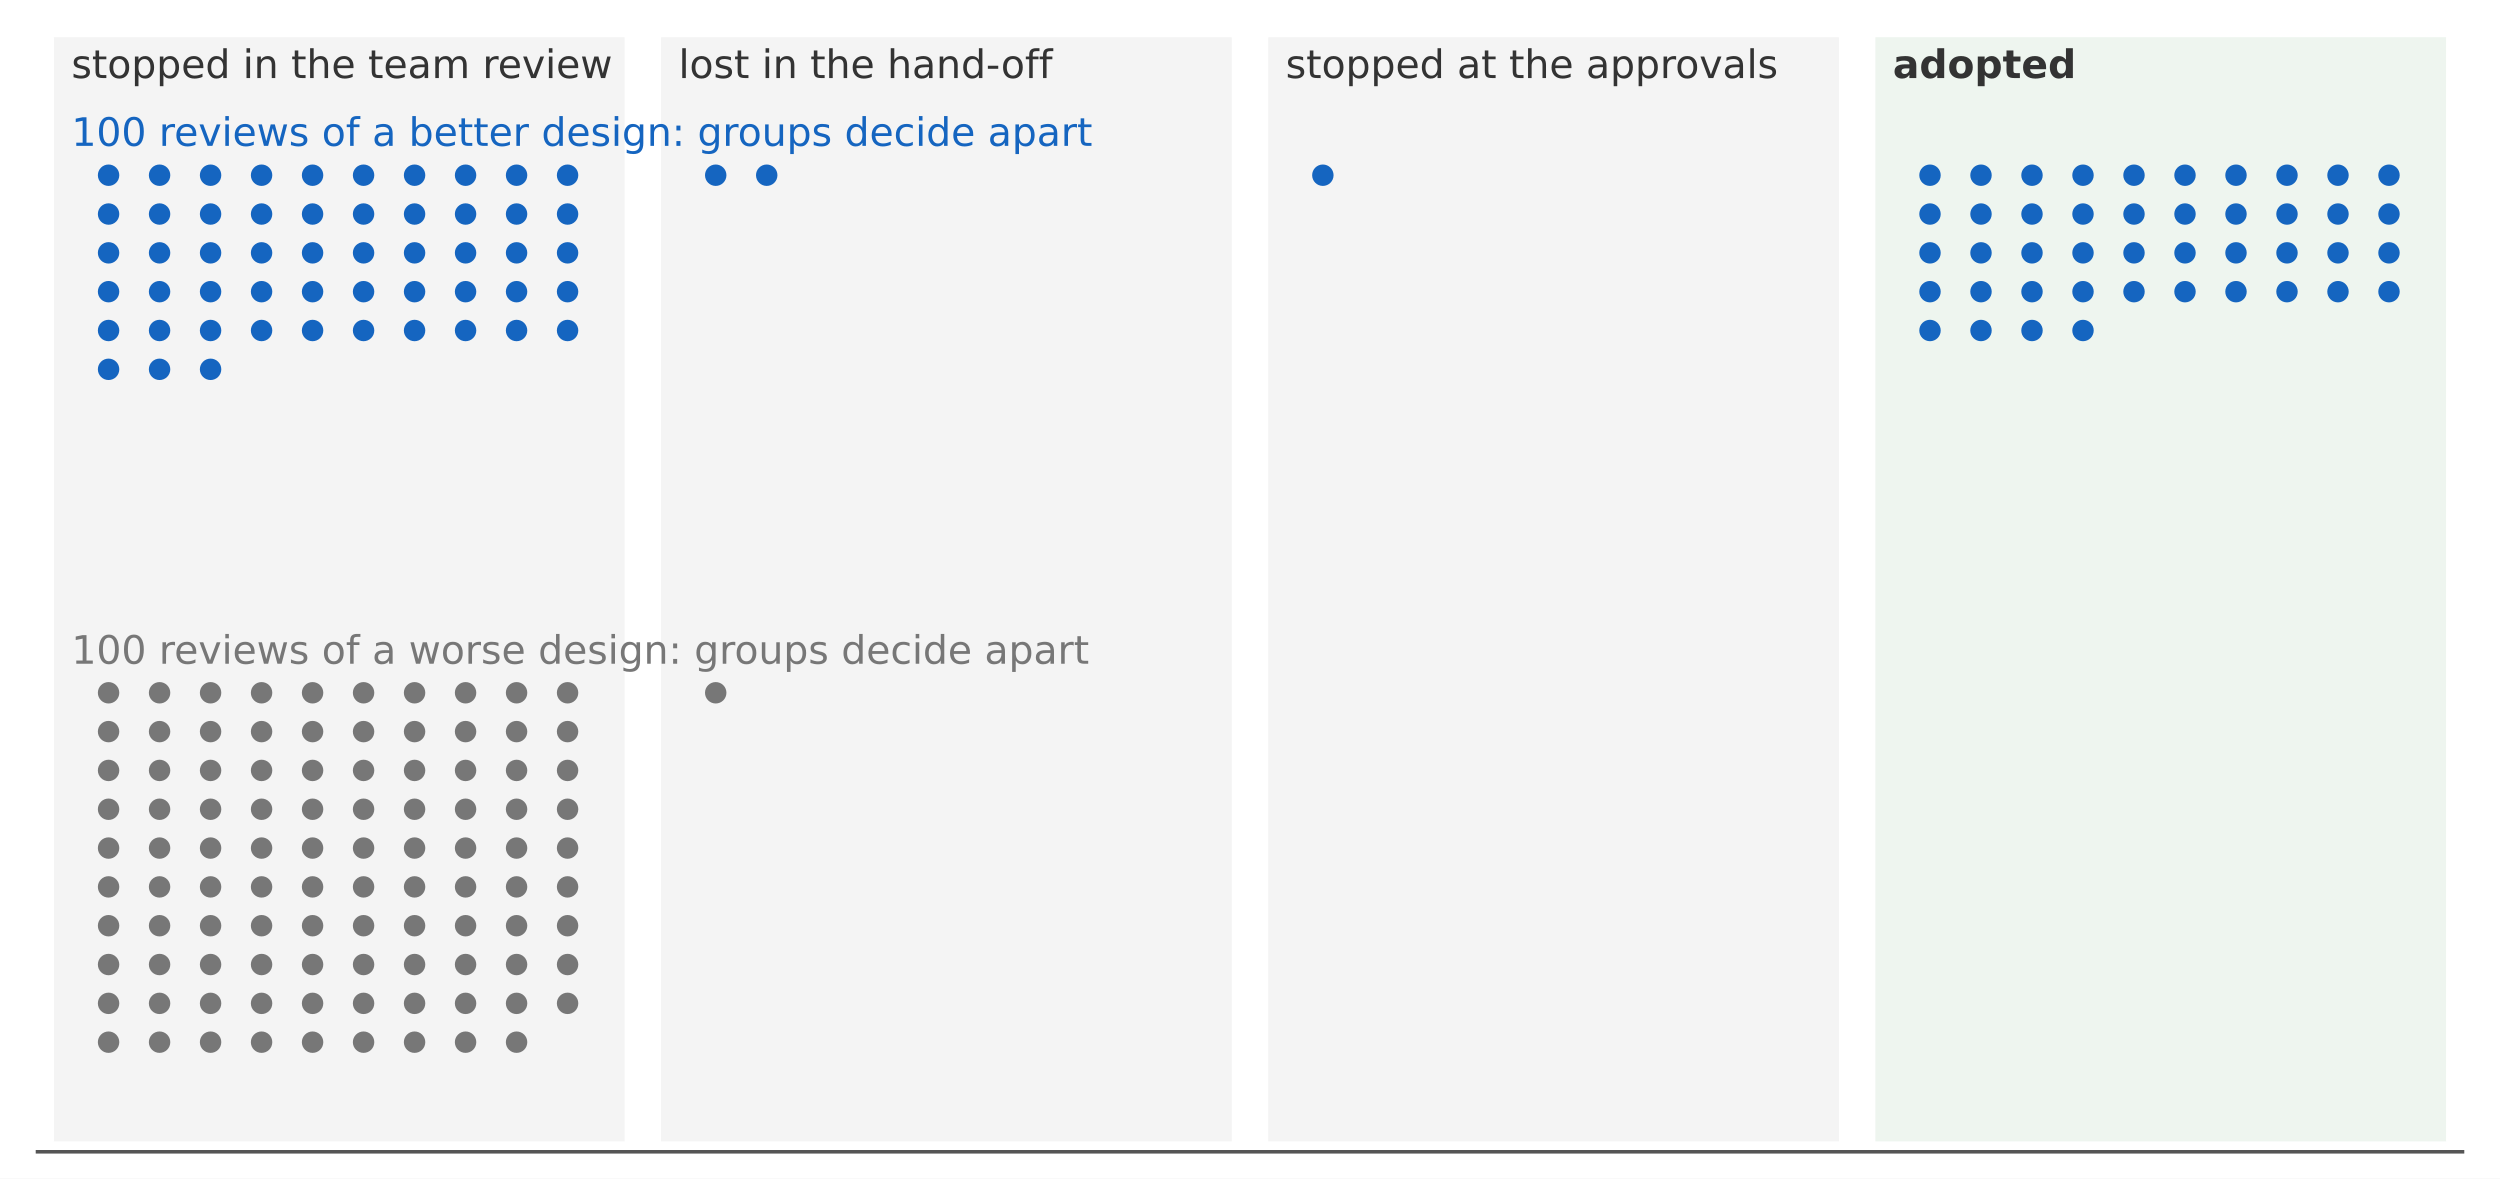
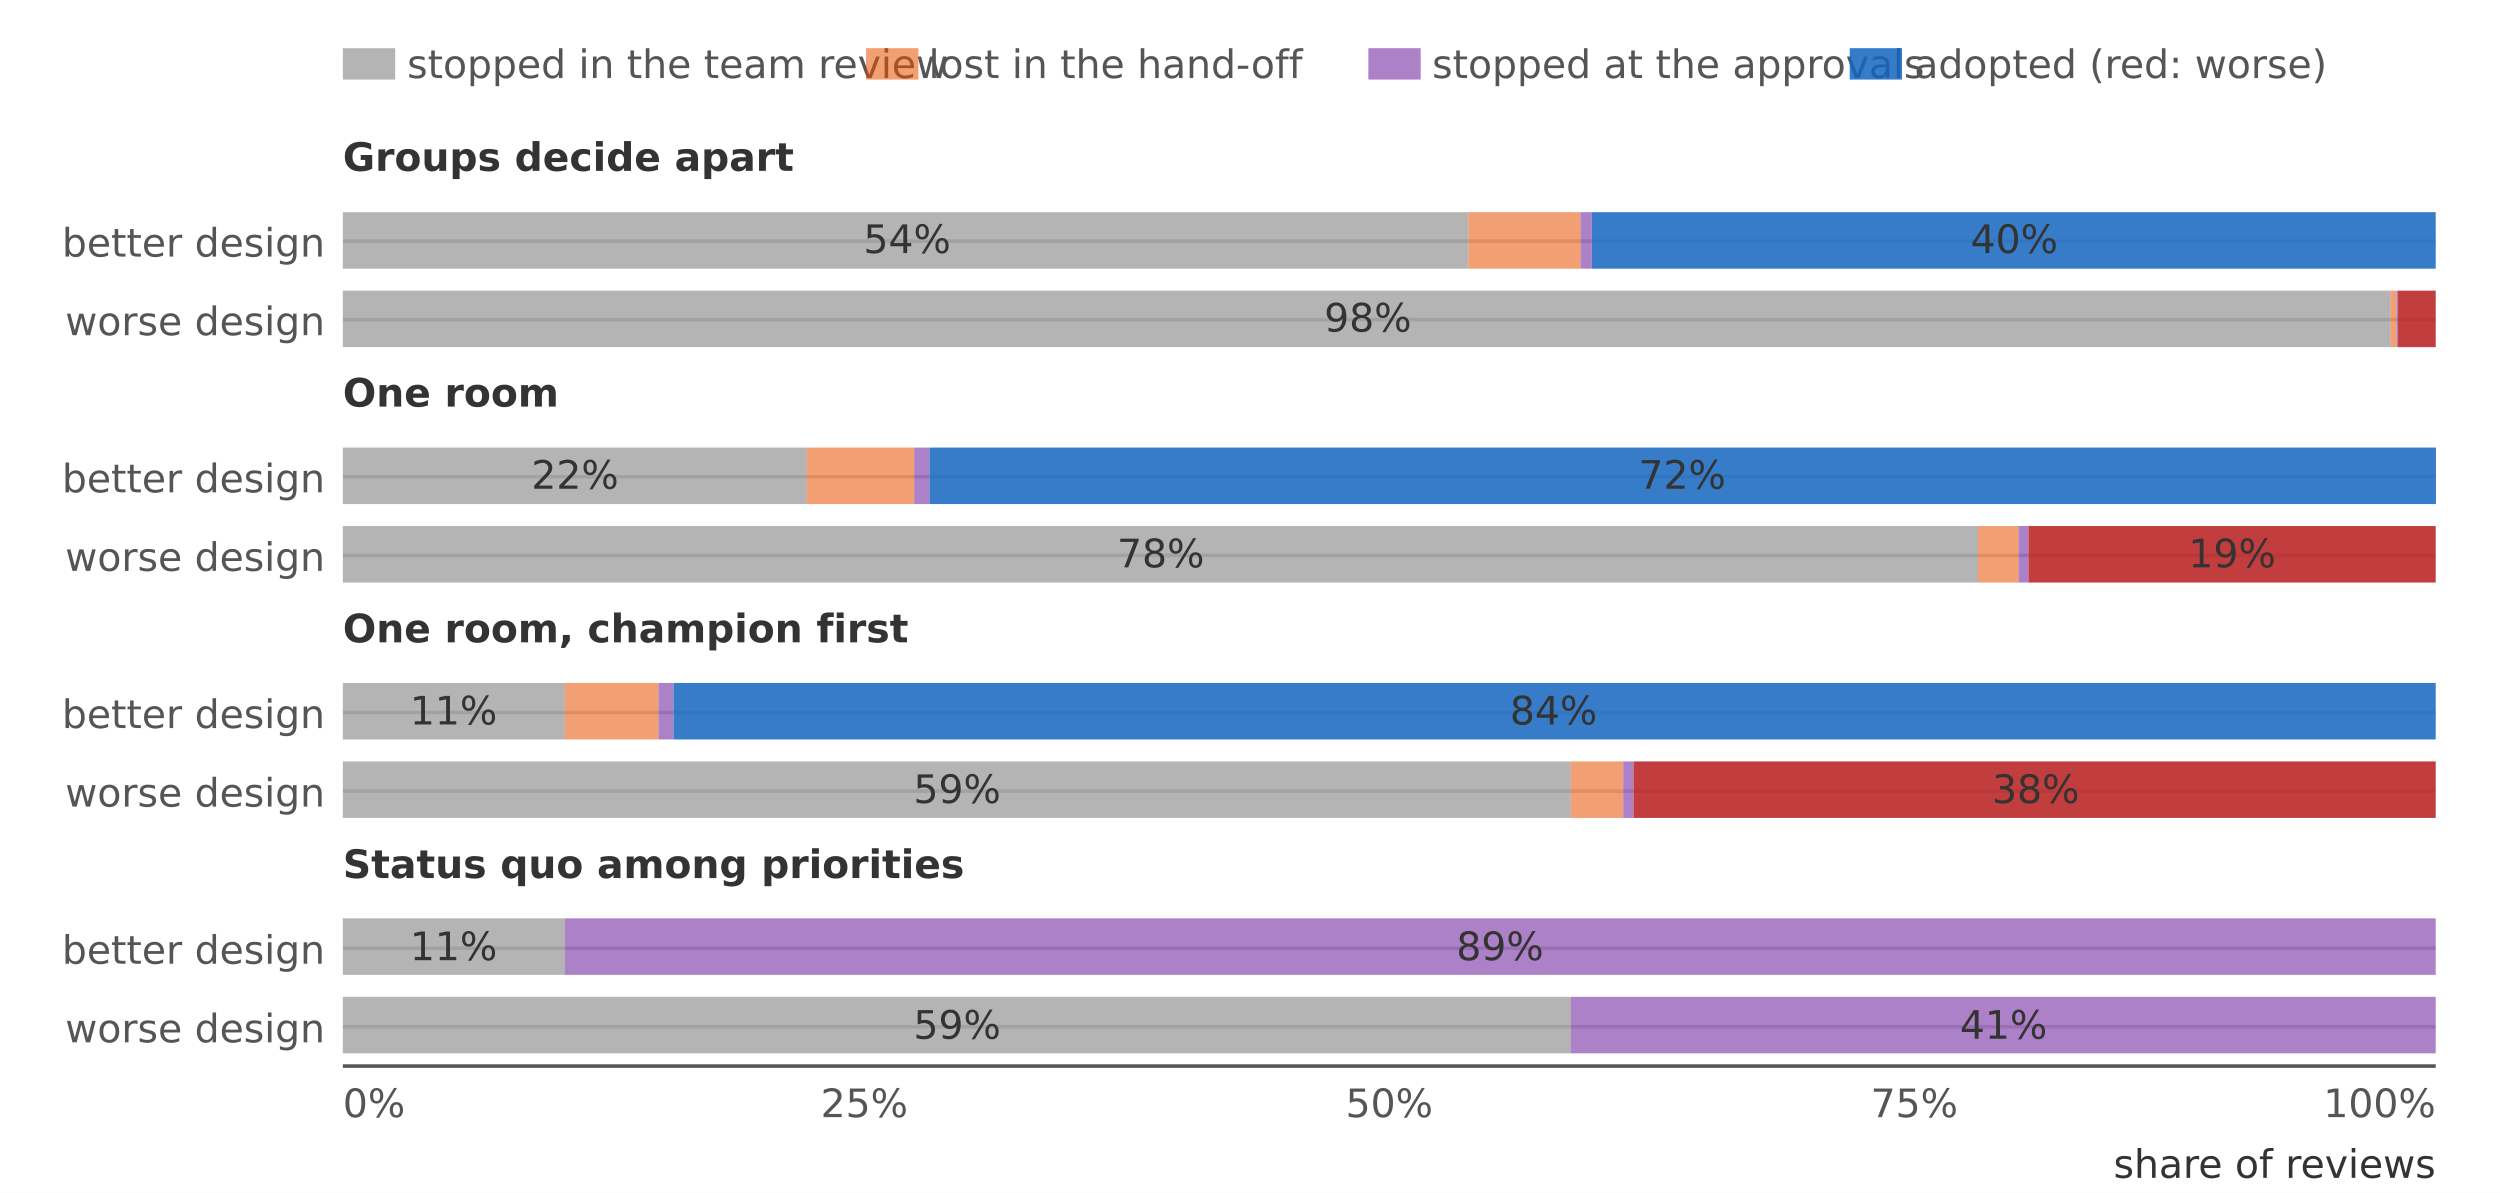
- <svg xmlns="http://www.w3.org/2000/svg" viewBox="0 0 700 330" width="700" height="330" role="img" font-family="DejaVu Sans, Helvetica, Arial, sans-serif" font-size="11">
+ <svg xmlns="http://www.w3.org/2000/svg" viewBox="0 0 700 334" width="700" height="334" role="img" font-family="DejaVu Sans, Helvetica, Arial, sans-serif" font-size="11">
  <style>.f-ink{fill:#333}.s-ink{stroke:#333}.f-sub{fill:#555}.s-sub{stroke:#555}.f-grid{fill:#d6d6d6}.s-grid{stroke:#d6d6d6}.f-a{fill:#b71c1c}.s-a{stroke:#b71c1c}.f-b{fill:#1565c0}.s-b{stroke:#1565c0}.f-c{fill:#2e7d32}.s-c{stroke:#2e7d32}.f-d{fill:#e65100}.s-d{stroke:#e65100}.f-e{fill:#6a1b9a}.s-e{stroke:#6a1b9a}.f-g{fill:#777}.s-g{stroke:#777}.f-bg{fill:#fff}.s-bg{stroke:#fff}@media (prefers-color-scheme: dark){.f-ink{fill:#ddd}.s-ink{stroke:#ddd}.f-sub{fill:#aaa}.s-sub{stroke:#aaa}.f-grid{fill:#444}.s-grid{stroke:#444}.f-a{fill:#ef9a9a}.s-a{stroke:#ef9a9a}.f-b{fill:#8ab4f8}.s-b{stroke:#8ab4f8}.f-c{fill:#81c784}.s-c{stroke:#81c784}.f-d{fill:#ffcc80}.s-d{stroke:#ffcc80}.f-e{fill:#ce93d8}.s-e{stroke:#ce93d8}.f-g{fill:#bbb}.s-g{stroke:#bbb}.f-bg{fill:#1e1e1e}.s-bg{stroke:#1e1e1e}}</style>
-   <rect x="0" y="0" width="700" height="330" class="f-bg" />
-   <path d="M10.00 322.50 H690.00" class="s-sub" fill="none" />
-   <text x="10.00" y="12.80" text-anchor="start" class="f-ink" />
-   <text x="690.00" y="325.80" text-anchor="end" class="f-ink" />
-   <rect x="15.10" y="10.42" width="159.80" height="309.17" class="f-g" fill-opacity="0.08" />
-   <text x="20.00" y="21.85" text-anchor="start" class="f-ink">stopped in the team review</text>
-   <rect x="185.10" y="10.42" width="159.80" height="309.17" class="f-g" fill-opacity="0.08" />
-   <text x="190.00" y="21.85" text-anchor="start" class="f-ink">lost in the hand-off</text>
-   <rect x="355.10" y="10.42" width="159.80" height="309.17" class="f-g" fill-opacity="0.08" />
-   <text x="360.00" y="21.85" text-anchor="start" class="f-ink">stopped at the approvals</text>
-   <rect x="525.10" y="10.42" width="159.80" height="309.17" class="f-c" fill-opacity="0.08" />
-   <text x="530.00" y="21.85" text-anchor="start" class="f-ink" font-weight="bold">adopted</text>
-   <text x="20.00" y="40.85" text-anchor="start" class="f-b">100 reviews of a better design: groups decide apart</text>
-   <circle cx="30.40" cy="49.06" r="3" class="f-b" />
-   <circle cx="44.68" cy="49.06" r="3" class="f-b" />
-   <circle cx="58.96" cy="49.06" r="3" class="f-b" />
-   <circle cx="73.24" cy="49.06" r="3" class="f-b" />
-   <circle cx="87.52" cy="49.06" r="3" class="f-b" />
-   <circle cx="101.80" cy="49.06" r="3" class="f-b" />
-   <circle cx="116.08" cy="49.06" r="3" class="f-b" />
-   <circle cx="130.36" cy="49.06" r="3" class="f-b" />
-   <circle cx="144.64" cy="49.06" r="3" class="f-b" />
-   <circle cx="158.92" cy="49.06" r="3" class="f-b" />
-   <circle cx="30.40" cy="59.93" r="3" class="f-b" />
-   <circle cx="44.68" cy="59.93" r="3" class="f-b" />
-   <circle cx="58.96" cy="59.93" r="3" class="f-b" />
-   <circle cx="73.24" cy="59.93" r="3" class="f-b" />
-   <circle cx="87.52" cy="59.93" r="3" class="f-b" />
-   <circle cx="101.80" cy="59.93" r="3" class="f-b" />
-   <circle cx="116.08" cy="59.93" r="3" class="f-b" />
-   <circle cx="130.36" cy="59.93" r="3" class="f-b" />
-   <circle cx="144.64" cy="59.93" r="3" class="f-b" />
-   <circle cx="158.92" cy="59.93" r="3" class="f-b" />
-   <circle cx="30.40" cy="70.80" r="3" class="f-b" />
-   <circle cx="44.68" cy="70.80" r="3" class="f-b" />
-   <circle cx="58.96" cy="70.80" r="3" class="f-b" />
-   <circle cx="73.24" cy="70.80" r="3" class="f-b" />
-   <circle cx="87.52" cy="70.80" r="3" class="f-b" />
-   <circle cx="101.80" cy="70.80" r="3" class="f-b" />
-   <circle cx="116.08" cy="70.80" r="3" class="f-b" />
-   <circle cx="130.36" cy="70.80" r="3" class="f-b" />
-   <circle cx="144.64" cy="70.80" r="3" class="f-b" />
-   <circle cx="158.92" cy="70.80" r="3" class="f-b" />
-   <circle cx="30.40" cy="81.67" r="3" class="f-b" />
-   <circle cx="44.68" cy="81.67" r="3" class="f-b" />
-   <circle cx="58.96" cy="81.67" r="3" class="f-b" />
-   <circle cx="73.24" cy="81.67" r="3" class="f-b" />
-   <circle cx="87.52" cy="81.67" r="3" class="f-b" />
-   <circle cx="101.80" cy="81.67" r="3" class="f-b" />
-   <circle cx="116.08" cy="81.67" r="3" class="f-b" />
-   <circle cx="130.36" cy="81.67" r="3" class="f-b" />
-   <circle cx="144.64" cy="81.67" r="3" class="f-b" />
-   <circle cx="158.92" cy="81.67" r="3" class="f-b" />
-   <circle cx="30.40" cy="92.54" r="3" class="f-b" />
-   <circle cx="44.68" cy="92.54" r="3" class="f-b" />
-   <circle cx="58.96" cy="92.54" r="3" class="f-b" />
-   <circle cx="73.24" cy="92.54" r="3" class="f-b" />
-   <circle cx="87.52" cy="92.54" r="3" class="f-b" />
-   <circle cx="101.80" cy="92.54" r="3" class="f-b" />
-   <circle cx="116.08" cy="92.54" r="3" class="f-b" />
-   <circle cx="130.36" cy="92.54" r="3" class="f-b" />
-   <circle cx="144.64" cy="92.54" r="3" class="f-b" />
-   <circle cx="158.92" cy="92.54" r="3" class="f-b" />
-   <circle cx="30.40" cy="103.41" r="3" class="f-b" />
-   <circle cx="44.68" cy="103.41" r="3" class="f-b" />
-   <circle cx="58.96" cy="103.41" r="3" class="f-b" />
-   <circle cx="200.40" cy="49.06" r="3" class="f-b" />
-   <circle cx="214.68" cy="49.06" r="3" class="f-b" />
-   <circle cx="370.40" cy="49.06" r="3" class="f-b" />
-   <circle cx="540.40" cy="49.06" r="3" class="f-b" />
-   <circle cx="554.68" cy="49.06" r="3" class="f-b" />
-   <circle cx="568.96" cy="49.06" r="3" class="f-b" />
-   <circle cx="583.24" cy="49.06" r="3" class="f-b" />
-   <circle cx="597.52" cy="49.06" r="3" class="f-b" />
-   <circle cx="611.80" cy="49.06" r="3" class="f-b" />
-   <circle cx="626.08" cy="49.06" r="3" class="f-b" />
-   <circle cx="640.36" cy="49.06" r="3" class="f-b" />
-   <circle cx="654.64" cy="49.06" r="3" class="f-b" />
-   <circle cx="668.92" cy="49.06" r="3" class="f-b" />
-   <circle cx="540.40" cy="59.93" r="3" class="f-b" />
-   <circle cx="554.68" cy="59.93" r="3" class="f-b" />
-   <circle cx="568.96" cy="59.93" r="3" class="f-b" />
-   <circle cx="583.24" cy="59.93" r="3" class="f-b" />
-   <circle cx="597.52" cy="59.93" r="3" class="f-b" />
-   <circle cx="611.80" cy="59.93" r="3" class="f-b" />
-   <circle cx="626.08" cy="59.93" r="3" class="f-b" />
-   <circle cx="640.36" cy="59.93" r="3" class="f-b" />
-   <circle cx="654.64" cy="59.93" r="3" class="f-b" />
-   <circle cx="668.92" cy="59.93" r="3" class="f-b" />
-   <circle cx="540.40" cy="70.80" r="3" class="f-b" />
-   <circle cx="554.68" cy="70.80" r="3" class="f-b" />
-   <circle cx="568.96" cy="70.80" r="3" class="f-b" />
-   <circle cx="583.24" cy="70.80" r="3" class="f-b" />
-   <circle cx="597.52" cy="70.80" r="3" class="f-b" />
-   <circle cx="611.80" cy="70.80" r="3" class="f-b" />
-   <circle cx="626.08" cy="70.80" r="3" class="f-b" />
-   <circle cx="640.36" cy="70.80" r="3" class="f-b" />
-   <circle cx="654.64" cy="70.80" r="3" class="f-b" />
-   <circle cx="668.92" cy="70.80" r="3" class="f-b" />
-   <circle cx="540.40" cy="81.67" r="3" class="f-b" />
-   <circle cx="554.68" cy="81.67" r="3" class="f-b" />
-   <circle cx="568.96" cy="81.67" r="3" class="f-b" />
-   <circle cx="583.24" cy="81.67" r="3" class="f-b" />
-   <circle cx="597.52" cy="81.67" r="3" class="f-b" />
-   <circle cx="611.80" cy="81.67" r="3" class="f-b" />
-   <circle cx="626.08" cy="81.67" r="3" class="f-b" />
-   <circle cx="640.36" cy="81.67" r="3" class="f-b" />
-   <circle cx="654.64" cy="81.67" r="3" class="f-b" />
-   <circle cx="668.92" cy="81.67" r="3" class="f-b" />
-   <circle cx="540.40" cy="92.54" r="3" class="f-b" />
-   <circle cx="554.68" cy="92.54" r="3" class="f-b" />
-   <circle cx="568.96" cy="92.54" r="3" class="f-b" />
-   <circle cx="583.24" cy="92.54" r="3" class="f-b" />
-   <text x="20.00" y="185.85" text-anchor="start" class="f-g">100 reviews of a worse design: groups decide apart</text>
-   <circle cx="30.40" cy="193.98" r="3" class="f-g" />
-   <circle cx="44.68" cy="193.98" r="3" class="f-g" />
-   <circle cx="58.96" cy="193.98" r="3" class="f-g" />
-   <circle cx="73.24" cy="193.98" r="3" class="f-g" />
-   <circle cx="87.52" cy="193.98" r="3" class="f-g" />
-   <circle cx="101.80" cy="193.98" r="3" class="f-g" />
-   <circle cx="116.08" cy="193.98" r="3" class="f-g" />
-   <circle cx="130.36" cy="193.98" r="3" class="f-g" />
-   <circle cx="144.64" cy="193.98" r="3" class="f-g" />
-   <circle cx="158.92" cy="193.98" r="3" class="f-g" />
-   <circle cx="30.40" cy="204.85" r="3" class="f-g" />
-   <circle cx="44.68" cy="204.85" r="3" class="f-g" />
-   <circle cx="58.96" cy="204.85" r="3" class="f-g" />
-   <circle cx="73.24" cy="204.85" r="3" class="f-g" />
-   <circle cx="87.52" cy="204.85" r="3" class="f-g" />
-   <circle cx="101.80" cy="204.85" r="3" class="f-g" />
-   <circle cx="116.08" cy="204.85" r="3" class="f-g" />
-   <circle cx="130.36" cy="204.85" r="3" class="f-g" />
-   <circle cx="144.64" cy="204.85" r="3" class="f-g" />
-   <circle cx="158.92" cy="204.85" r="3" class="f-g" />
-   <circle cx="30.40" cy="215.72" r="3" class="f-g" />
-   <circle cx="44.68" cy="215.72" r="3" class="f-g" />
-   <circle cx="58.96" cy="215.72" r="3" class="f-g" />
-   <circle cx="73.24" cy="215.72" r="3" class="f-g" />
-   <circle cx="87.52" cy="215.72" r="3" class="f-g" />
-   <circle cx="101.80" cy="215.72" r="3" class="f-g" />
-   <circle cx="116.08" cy="215.72" r="3" class="f-g" />
-   <circle cx="130.36" cy="215.72" r="3" class="f-g" />
-   <circle cx="144.64" cy="215.72" r="3" class="f-g" />
-   <circle cx="158.92" cy="215.72" r="3" class="f-g" />
-   <circle cx="30.40" cy="226.59" r="3" class="f-g" />
-   <circle cx="44.68" cy="226.59" r="3" class="f-g" />
-   <circle cx="58.96" cy="226.59" r="3" class="f-g" />
-   <circle cx="73.24" cy="226.59" r="3" class="f-g" />
-   <circle cx="87.52" cy="226.59" r="3" class="f-g" />
-   <circle cx="101.80" cy="226.59" r="3" class="f-g" />
-   <circle cx="116.08" cy="226.59" r="3" class="f-g" />
-   <circle cx="130.36" cy="226.59" r="3" class="f-g" />
-   <circle cx="144.64" cy="226.59" r="3" class="f-g" />
-   <circle cx="158.92" cy="226.59" r="3" class="f-g" />
-   <circle cx="30.40" cy="237.46" r="3" class="f-g" />
-   <circle cx="44.68" cy="237.46" r="3" class="f-g" />
-   <circle cx="58.96" cy="237.46" r="3" class="f-g" />
-   <circle cx="73.24" cy="237.46" r="3" class="f-g" />
-   <circle cx="87.52" cy="237.46" r="3" class="f-g" />
-   <circle cx="101.80" cy="237.46" r="3" class="f-g" />
-   <circle cx="116.08" cy="237.46" r="3" class="f-g" />
-   <circle cx="130.36" cy="237.46" r="3" class="f-g" />
-   <circle cx="144.64" cy="237.46" r="3" class="f-g" />
-   <circle cx="158.92" cy="237.46" r="3" class="f-g" />
-   <circle cx="30.40" cy="248.33" r="3" class="f-g" />
-   <circle cx="44.68" cy="248.33" r="3" class="f-g" />
-   <circle cx="58.96" cy="248.33" r="3" class="f-g" />
-   <circle cx="73.24" cy="248.33" r="3" class="f-g" />
-   <circle cx="87.52" cy="248.33" r="3" class="f-g" />
-   <circle cx="101.80" cy="248.33" r="3" class="f-g" />
-   <circle cx="116.08" cy="248.33" r="3" class="f-g" />
-   <circle cx="130.36" cy="248.33" r="3" class="f-g" />
-   <circle cx="144.64" cy="248.33" r="3" class="f-g" />
-   <circle cx="158.92" cy="248.33" r="3" class="f-g" />
-   <circle cx="30.40" cy="259.20" r="3" class="f-g" />
-   <circle cx="44.68" cy="259.20" r="3" class="f-g" />
-   <circle cx="58.96" cy="259.20" r="3" class="f-g" />
-   <circle cx="73.24" cy="259.20" r="3" class="f-g" />
-   <circle cx="87.52" cy="259.20" r="3" class="f-g" />
-   <circle cx="101.80" cy="259.20" r="3" class="f-g" />
-   <circle cx="116.08" cy="259.20" r="3" class="f-g" />
-   <circle cx="130.36" cy="259.20" r="3" class="f-g" />
-   <circle cx="144.64" cy="259.20" r="3" class="f-g" />
-   <circle cx="158.92" cy="259.20" r="3" class="f-g" />
-   <circle cx="30.40" cy="270.07" r="3" class="f-g" />
-   <circle cx="44.68" cy="270.07" r="3" class="f-g" />
-   <circle cx="58.96" cy="270.07" r="3" class="f-g" />
-   <circle cx="73.24" cy="270.07" r="3" class="f-g" />
-   <circle cx="87.52" cy="270.07" r="3" class="f-g" />
-   <circle cx="101.80" cy="270.07" r="3" class="f-g" />
-   <circle cx="116.08" cy="270.07" r="3" class="f-g" />
-   <circle cx="130.36" cy="270.07" r="3" class="f-g" />
-   <circle cx="144.64" cy="270.07" r="3" class="f-g" />
-   <circle cx="158.92" cy="270.07" r="3" class="f-g" />
-   <circle cx="30.40" cy="280.94" r="3" class="f-g" />
-   <circle cx="44.68" cy="280.94" r="3" class="f-g" />
-   <circle cx="58.96" cy="280.94" r="3" class="f-g" />
-   <circle cx="73.24" cy="280.94" r="3" class="f-g" />
-   <circle cx="87.52" cy="280.94" r="3" class="f-g" />
-   <circle cx="101.80" cy="280.94" r="3" class="f-g" />
-   <circle cx="116.08" cy="280.94" r="3" class="f-g" />
-   <circle cx="130.36" cy="280.94" r="3" class="f-g" />
-   <circle cx="144.64" cy="280.94" r="3" class="f-g" />
-   <circle cx="158.92" cy="280.94" r="3" class="f-g" />
-   <circle cx="30.40" cy="291.81" r="3" class="f-g" />
-   <circle cx="44.68" cy="291.81" r="3" class="f-g" />
-   <circle cx="58.96" cy="291.81" r="3" class="f-g" />
-   <circle cx="73.24" cy="291.81" r="3" class="f-g" />
-   <circle cx="87.52" cy="291.81" r="3" class="f-g" />
-   <circle cx="101.80" cy="291.81" r="3" class="f-g" />
-   <circle cx="116.08" cy="291.81" r="3" class="f-g" />
-   <circle cx="130.36" cy="291.81" r="3" class="f-g" />
-   <circle cx="144.64" cy="291.81" r="3" class="f-g" />
-   <circle cx="200.40" cy="193.98" r="3" class="f-g" />
+   <rect x="0" y="0" width="700" height="334" class="f-bg" />
+   <path d="M96.00 67.50 H682.00" class="s-grid" fill="none" />
+   <text x="91.00" y="71.85" text-anchor="end" class="f-sub">better design</text>
+   <path d="M96.00 89.50 H682.00" class="s-grid" fill="none" />
+   <text x="91.00" y="93.85" text-anchor="end" class="f-sub">worse design</text>
+   <path d="M96.00 133.50 H682.00" class="s-grid" fill="none" />
+   <text x="91.00" y="137.85" text-anchor="end" class="f-sub">better design</text>
+   <path d="M96.00 155.50 H682.00" class="s-grid" fill="none" />
+   <text x="91.00" y="159.85" text-anchor="end" class="f-sub">worse design</text>
+   <path d="M96.00 199.50 H682.00" class="s-grid" fill="none" />
+   <text x="91.00" y="203.85" text-anchor="end" class="f-sub">better design</text>
+   <path d="M96.00 221.50 H682.00" class="s-grid" fill="none" />
+   <text x="91.00" y="225.85" text-anchor="end" class="f-sub">worse design</text>
+   <path d="M96.00 265.50 H682.00" class="s-grid" fill="none" />
+   <text x="91.00" y="269.85" text-anchor="end" class="f-sub">better design</text>
+   <path d="M96.00 287.50 H682.00" class="s-grid" fill="none" />
+   <text x="91.00" y="291.85" text-anchor="end" class="f-sub">worse design</text>
+   <text x="96.00" y="312.80" text-anchor="start" class="f-sub">0%</text>
+   <text x="242.00" y="312.80" text-anchor="middle" class="f-sub">25%</text>
+   <text x="389.00" y="312.80" text-anchor="middle" class="f-sub">50%</text>
+   <text x="536.00" y="312.80" text-anchor="middle" class="f-sub">75%</text>
+   <text x="682.00" y="312.80" text-anchor="end" class="f-sub">100%</text>
+   <path d="M96.00 298.50 H682.00" class="s-sub" fill="none" />
+   <text x="96.00" y="12.80" text-anchor="start" class="f-ink" />
+   <text x="682.00" y="329.80" text-anchor="end" class="f-ink">share of reviews</text>
+   <text x="96.00" y="47.85" text-anchor="start" class="f-ink" font-weight="bold">Groups decide apart</text>
+   <rect x="96.00" y="59.41" width="315.15" height="15.82" class="f-g" fill-opacity="0.55" />
+   <text x="254.00" y="70.85" text-anchor="middle" class="f-ink">54%</text>
+   <rect x="411.15" y="59.41" width="31.41" height="15.82" class="f-d" fill-opacity="0.55" />
+   <rect x="442.56" y="59.41" width="3.16" height="15.82" class="f-e" fill-opacity="0.55" />
+   <rect x="445.72" y="59.41" width="236.28" height="15.82" class="f-b" fill-opacity="0.85" />
+   <text x="564.00" y="70.85" text-anchor="middle" class="f-ink">40%</text>
+   <rect x="96.00" y="81.38" width="573.34" height="15.82" class="f-g" fill-opacity="0.55" />
+   <text x="383.00" y="92.85" text-anchor="middle" class="f-ink">98%</text>
+   <rect x="669.34" y="81.38" width="1.76" height="15.82" class="f-d" fill-opacity="0.55" />
+   <rect x="671.10" y="81.38" width="0.35" height="15.82" class="f-e" fill-opacity="0.55" />
+   <rect x="671.45" y="81.38" width="10.55" height="15.82" class="f-a" fill-opacity="0.85" />
+   <text x="96.00" y="113.85" text-anchor="start" class="f-ink" font-weight="bold">One room</text>
+   <rect x="96.00" y="125.32" width="129.92" height="15.82" class="f-g" fill-opacity="0.55" />
+   <text x="161.00" y="136.85" text-anchor="middle" class="f-ink">22%</text>
+   <rect x="225.92" y="125.32" width="30.06" height="15.82" class="f-d" fill-opacity="0.55" />
+   <rect x="255.98" y="125.32" width="4.28" height="15.82" class="f-e" fill-opacity="0.55" />
+   <rect x="260.26" y="125.32" width="421.80" height="15.82" class="f-b" fill-opacity="0.85" />
+   <text x="471.00" y="136.85" text-anchor="middle" class="f-ink">72%</text>
+   <rect x="96.00" y="147.29" width="457.84" height="15.82" class="f-g" fill-opacity="0.55" />
+   <text x="325.00" y="158.85" text-anchor="middle" class="f-ink">78%</text>
+   <rect x="553.84" y="147.29" width="11.37" height="15.82" class="f-d" fill-opacity="0.55" />
+   <rect x="565.21" y="147.29" width="2.75" height="15.82" class="f-e" fill-opacity="0.55" />
+   <rect x="567.96" y="147.29" width="114.04" height="15.82" class="f-a" fill-opacity="0.85" />
+   <text x="625.00" y="158.85" text-anchor="middle" class="f-ink">19%</text>
+   <text x="96.00" y="179.85" text-anchor="start" class="f-ink" font-weight="bold">One room, champion first</text>
+   <rect x="96.00" y="191.23" width="62.17" height="15.82" class="f-g" fill-opacity="0.55" />
+   <text x="127.00" y="202.85" text-anchor="middle" class="f-ink">11%</text>
+   <rect x="158.17" y="191.23" width="26.19" height="15.82" class="f-d" fill-opacity="0.55" />
+   <rect x="184.37" y="191.23" width="4.22" height="15.82" class="f-e" fill-opacity="0.55" />
+   <rect x="188.59" y="191.23" width="493.41" height="15.82" class="f-b" fill-opacity="0.85" />
+   <text x="435.00" y="202.85" text-anchor="middle" class="f-ink">84%</text>
+   <rect x="96.00" y="213.20" width="343.81" height="15.82" class="f-g" fill-opacity="0.55" />
+   <text x="268.00" y="224.85" text-anchor="middle" class="f-ink">59%</text>
+   <rect x="439.81" y="213.20" width="14.71" height="15.82" class="f-d" fill-opacity="0.55" />
+   <rect x="454.51" y="213.20" width="2.87" height="15.82" class="f-e" fill-opacity="0.55" />
+   <rect x="457.39" y="213.20" width="224.61" height="15.82" class="f-a" fill-opacity="0.85" />
+   <text x="570.00" y="224.85" text-anchor="middle" class="f-ink">38%</text>
+   <text x="96.00" y="245.85" text-anchor="start" class="f-ink" font-weight="bold">Status quo among priorities</text>
+   <rect x="96.00" y="257.14" width="62.17" height="15.82" class="f-g" fill-opacity="0.55" />
+   <text x="127.00" y="268.85" text-anchor="middle" class="f-ink">11%</text>
+   <rect x="158.17" y="257.14" width="523.83" height="15.82" class="f-e" fill-opacity="0.55" />
+   <text x="420.00" y="268.85" text-anchor="middle" class="f-ink">89%</text>
+   <rect x="96.00" y="279.11" width="343.81" height="15.82" class="f-g" fill-opacity="0.55" />
+   <text x="268.00" y="290.85" text-anchor="middle" class="f-ink">59%</text>
+   <rect x="439.81" y="279.11" width="242.19" height="15.82" class="f-e" fill-opacity="0.55" />
+   <text x="561.00" y="290.85" text-anchor="middle" class="f-ink">41%</text>
+   <rect x="96.00" y="13.49" width="14.65" height="8.79" class="f-g" fill-opacity="0.55" />
+   <text x="114.00" y="21.85" text-anchor="start" class="f-sub">stopped in the team review</text>
+   <rect x="242.50" y="13.49" width="14.65" height="8.79" class="f-d" fill-opacity="0.55" />
+   <text x="260.00" y="21.85" text-anchor="start" class="f-sub">lost in the hand-off</text>
+   <rect x="383.14" y="13.49" width="14.65" height="8.79" class="f-e" fill-opacity="0.55" />
+   <text x="401.00" y="21.85" text-anchor="start" class="f-sub">stopped at the approvals</text>
+   <rect x="517.92" y="13.49" width="14.65" height="8.79" class="f-b" fill-opacity="0.85" />
+   <text x="536.00" y="21.85" text-anchor="start" class="f-sub">adopted (red: worse)</text>
</svg>
